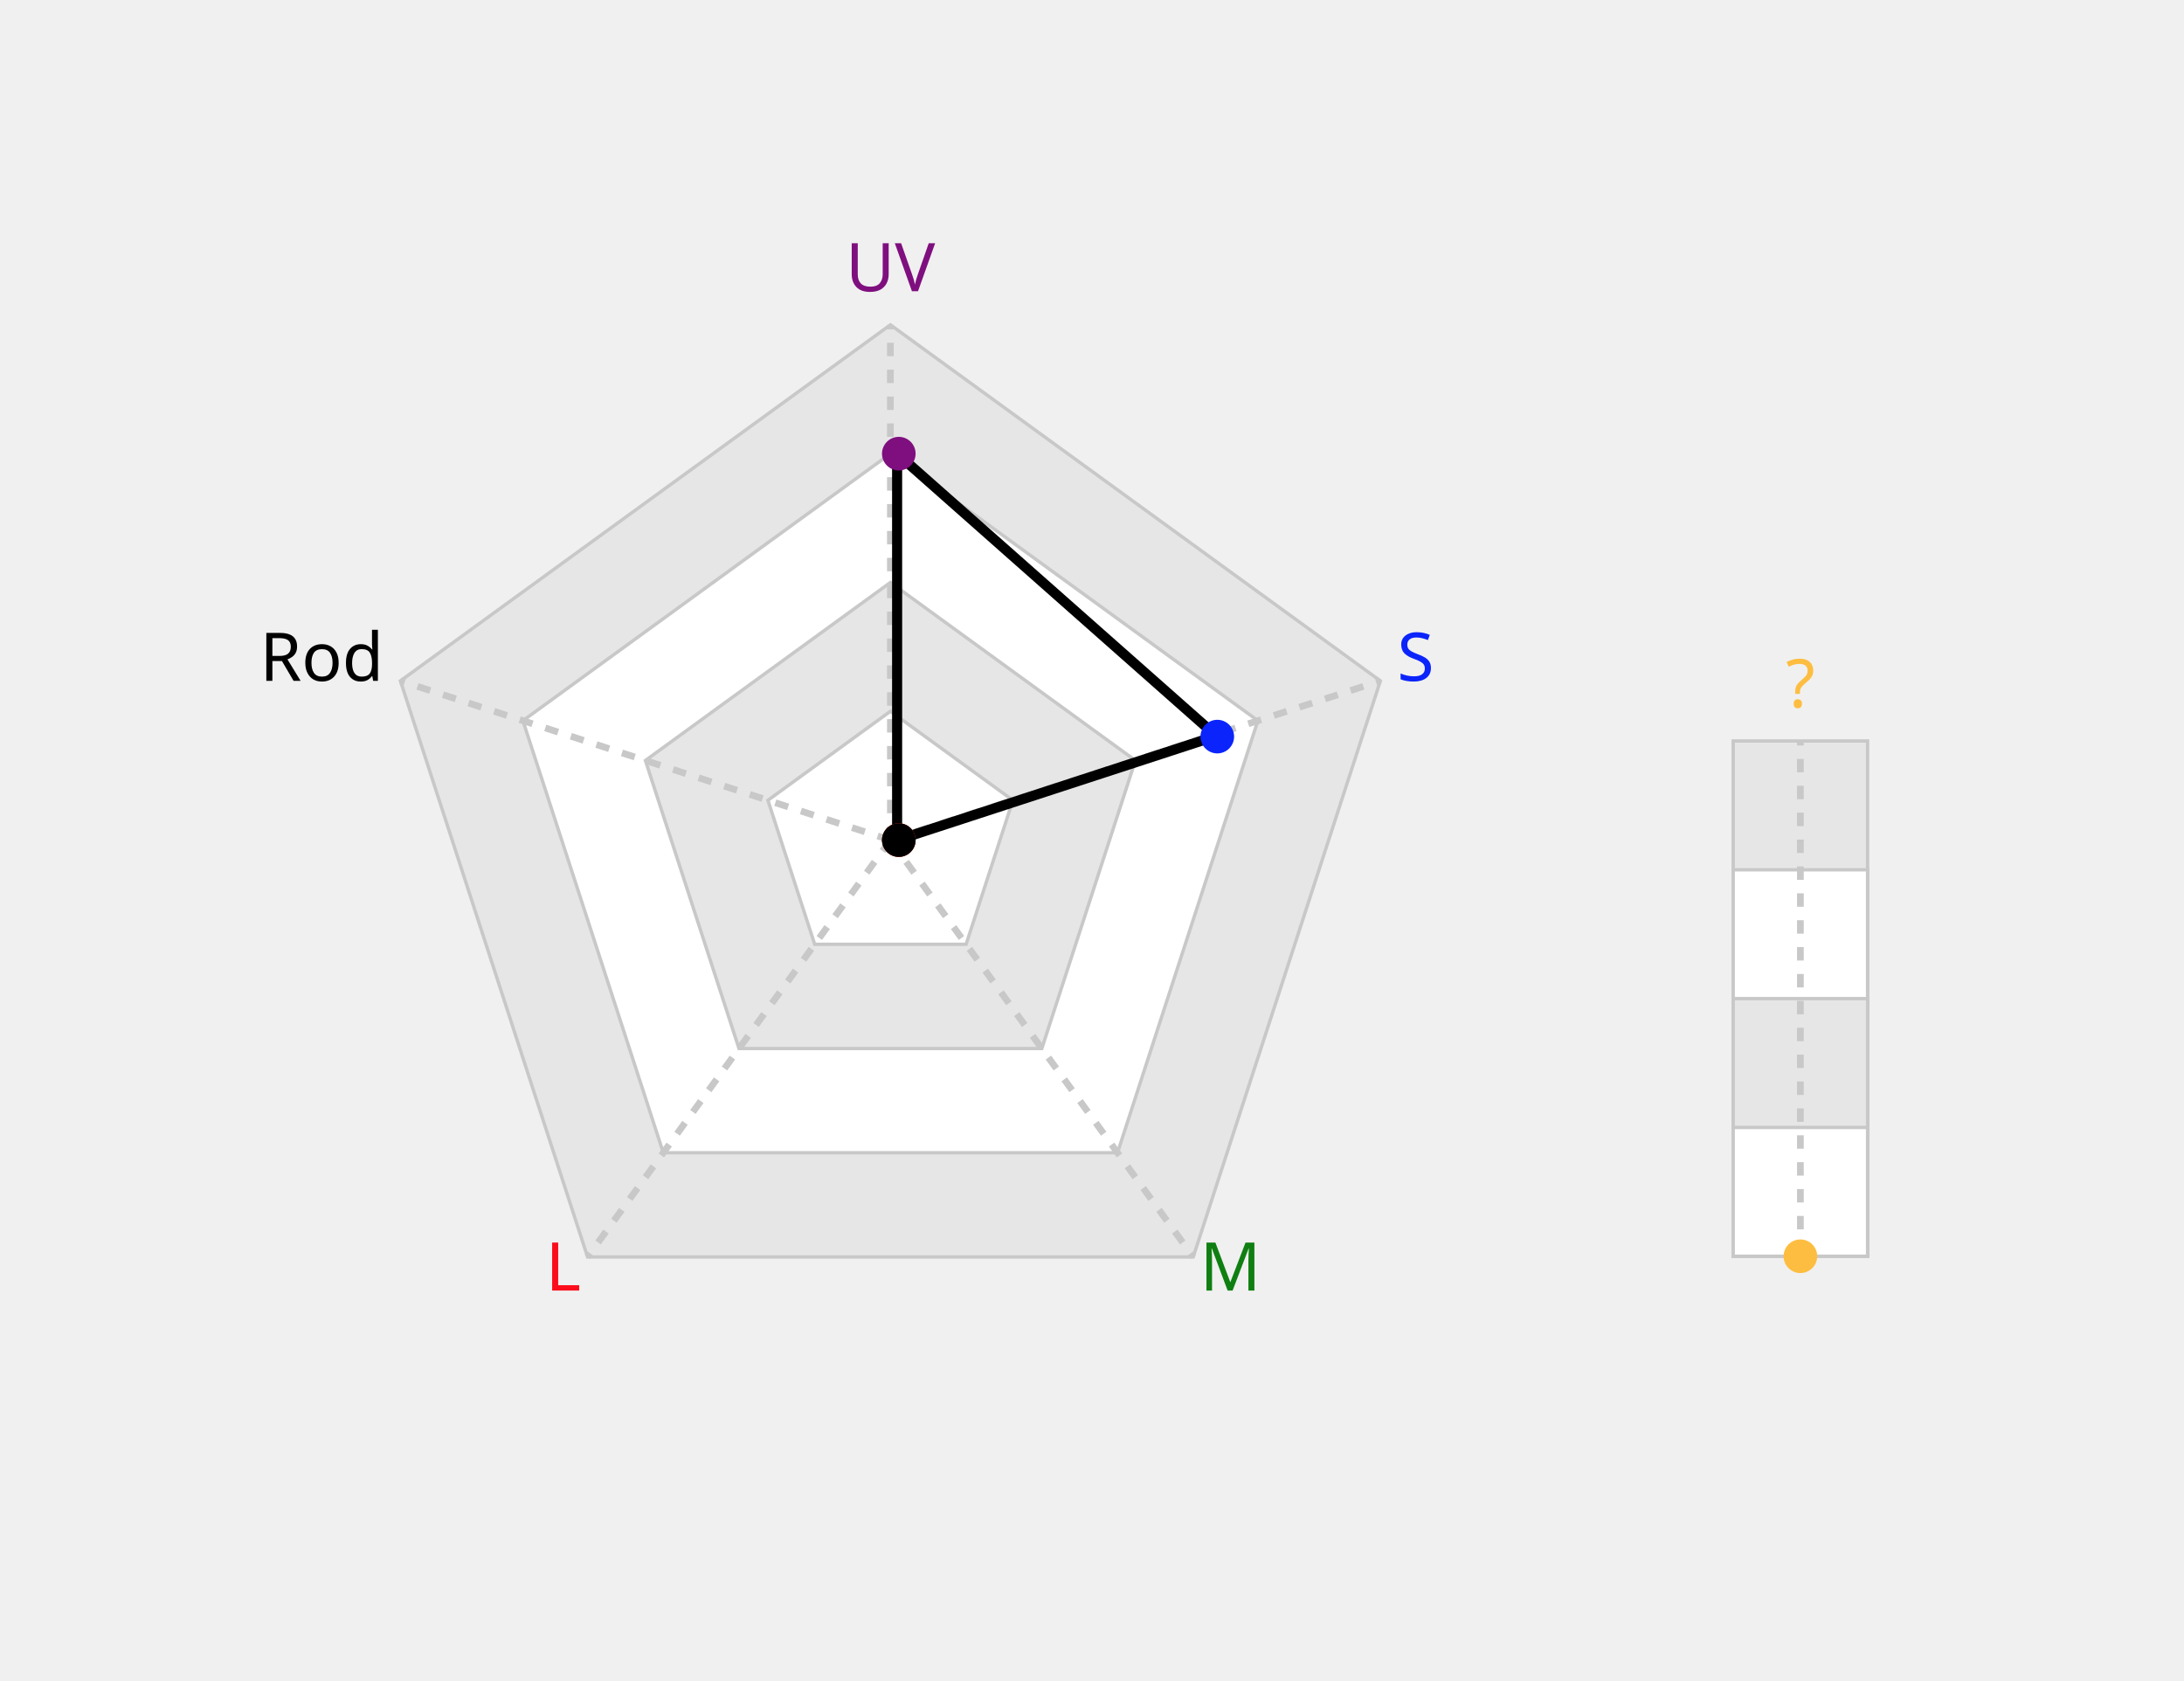
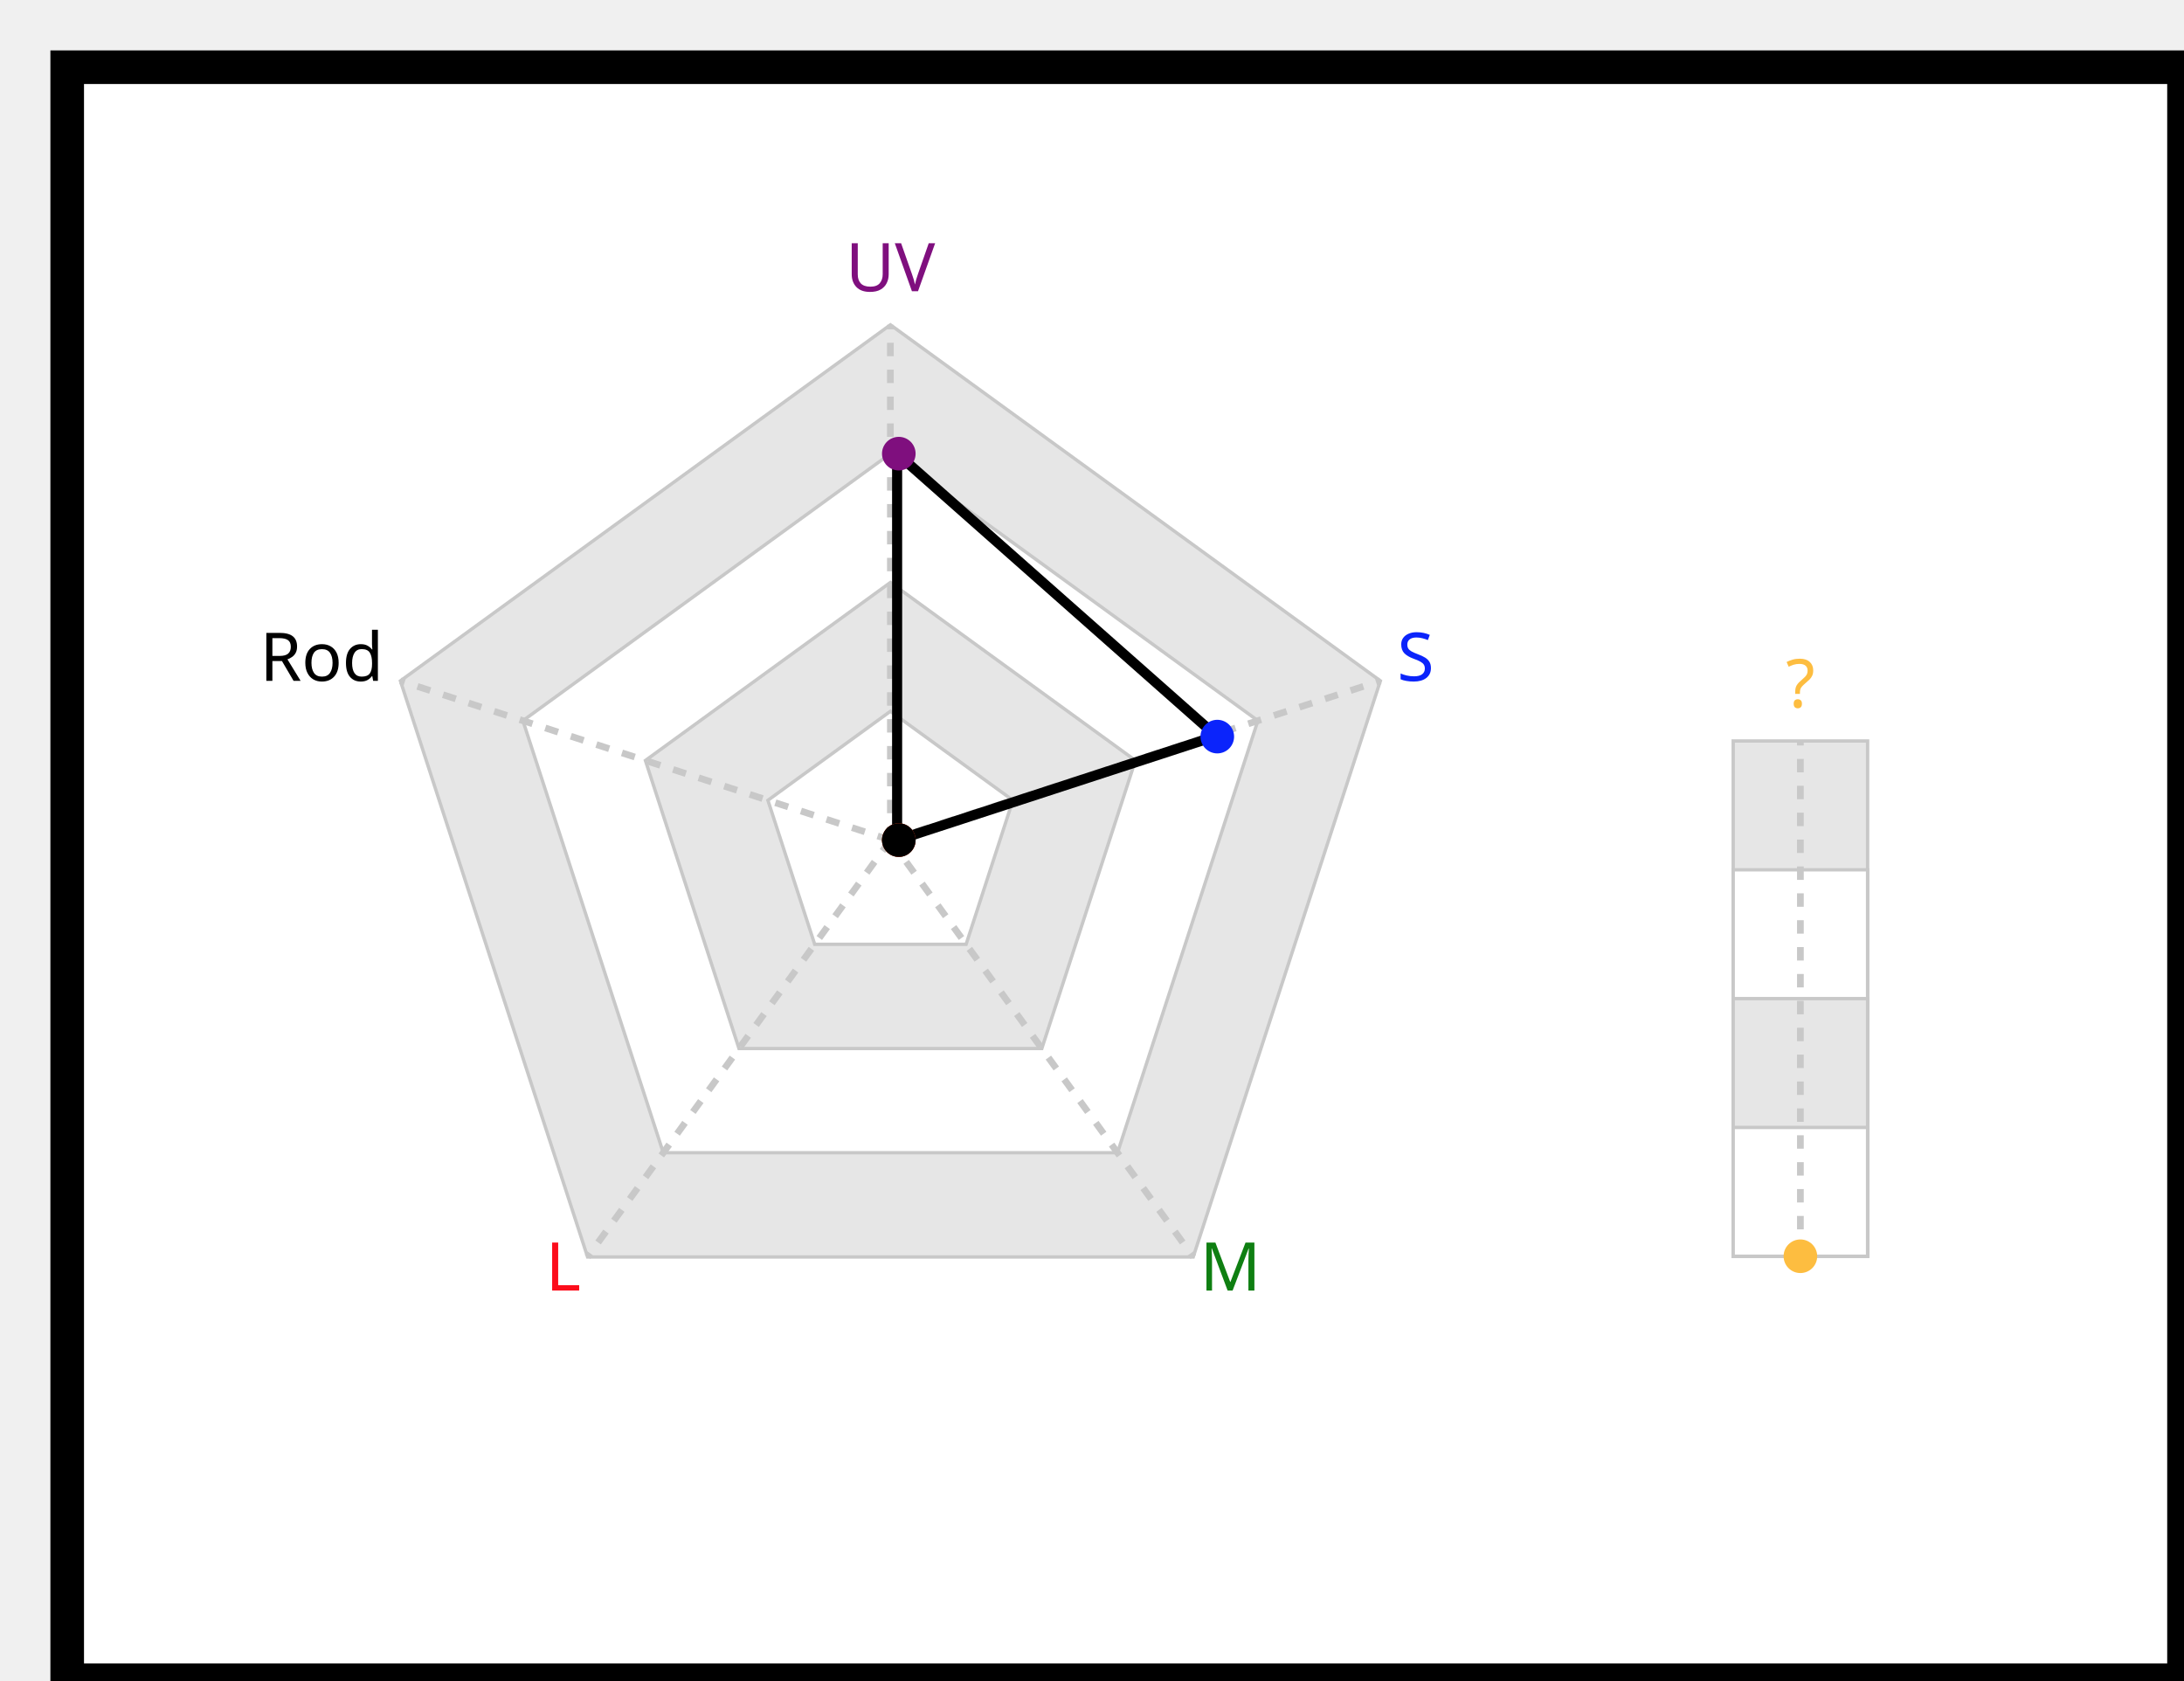
- <svg xmlns="http://www.w3.org/2000/svg" baseProfile="full" height="500" version="1.1" width="650">
+ <svg xmlns="http://www.w3.org/2000/svg" baseProfile="full" height="500" id="eel" version="1.1" width="650">
  <defs />
-   <polygon fill="rgb(230,230,230)" id="axGonMinor" points="265.0,96.667 410.829,202.617 355.127,374.049 174.873,374.049 119.171,202.617" stroke="rgb(200,200,200)" stroke-width="1" />
-   <polygon fill="rgb(255,255,255)" id="axGon" points="265.0,135.0 374.371,214.463 332.595,343.037 197.405,343.037 155.629,214.463" stroke="rgb(200,200,200)" stroke-width="1" />
-   <polygon fill="rgb(230,230,230)" id="axGonMinor" points="265.0,173.333 337.914,226.309 310.064,312.025 219.936,312.025 192.086,226.309" stroke="rgb(200,200,200)" stroke-width="1" />
-   <polygon fill="rgb(255,255,255)" id="axGon" points="265.0,211.667 301.457,238.154 287.532,281.012 242.468,281.012 228.543,238.154" stroke="rgb(200,200,200)" stroke-width="1" />
-   <rect fill="rgb(230,230,230)" height="153.333" id="zaxGonMinor" stroke="rgb(200,200,200)" stroke-width="1" width="40" x="515.833" y="220.506" />
-   <rect fill="rgb(255,255,255)" height="115.0" id="zaxGon" stroke="rgb(200,200,200)" stroke-width="1" width="40" x="515.833" y="258.839" />
-   <rect fill="rgb(230,230,230)" height="76.667" id="zaxGonMinor" stroke="rgb(200,200,200)" stroke-width="1" width="40" x="515.833" y="297.172" />
-   <rect fill="rgb(255,255,255)" height="38.333" id="zaxGon" stroke="rgb(200,200,200)" stroke-width="1" width="40" x="515.833" y="335.506" />
-   <line id="ax" stroke="rgb(200,200,200)" stroke-dasharray="4" stroke-width="2" x1="535.833" x2="535.833" y1="373.839" y2="220.506" />
+   <rect fill="white" height="480" stroke="rgb(0,0,0)" stroke-width="10" width="630" x="20" y="20" />
+   <polygon fill="rgb(230,230,230)" points="265.0,96.667 410.829,202.617 355.127,374.049 174.873,374.049 119.171,202.617" stroke="rgb(200,200,200)" stroke-width="1" />
+   <polygon fill="rgb(255,255,255)" points="265.0,135.0 374.371,214.463 332.595,343.037 197.405,343.037 155.629,214.463" stroke="rgb(200,200,200)" stroke-width="1" />
+   <polygon fill="rgb(230,230,230)" points="265.0,173.333 337.914,226.309 310.064,312.025 219.936,312.025 192.086,226.309" stroke="rgb(200,200,200)" stroke-width="1" />
+   <polygon fill="rgb(255,255,255)" points="265.0,211.667 301.457,238.154 287.532,281.012 242.468,281.012 228.543,238.154" stroke="rgb(200,200,200)" stroke-width="1" />
+   <rect fill="rgb(230,230,230)" height="153.333" stroke="rgb(200,200,200)" stroke-width="1" width="40" x="515.833" y="220.506" />
+   <rect fill="rgb(255,255,255)" height="115.0" stroke="rgb(200,200,200)" stroke-width="1" width="40" x="515.833" y="258.839" />
+   <rect fill="rgb(230,230,230)" height="76.667" stroke="rgb(200,200,200)" stroke-width="1" width="40" x="515.833" y="297.172" />
+   <rect fill="rgb(255,255,255)" height="38.333" stroke="rgb(200,200,200)" stroke-width="1" width="40" x="515.833" y="335.506" />
+   <line stroke="rgb(200,200,200)" stroke-dasharray="4" stroke-width="2" x1="535.833" x2="535.833" y1="373.839" y2="220.506" />
  <text fill="rgb(253,189,64)" font-family="sans-serif" font-size="20" text-anchor="middle" transform="translate(0,-10)" x="535.833" y="220.506">?</text>
-   <line id="ax" stroke="rgb(200,200,200)" stroke-dasharray="4" stroke-width="2" transform="rotate(0.0,265.0,250.0)" x1="265.0" x2="265.0" y1="250.0" y2="96.667" />
+   <line stroke="rgb(200,200,200)" stroke-dasharray="4" stroke-width="2" transform="rotate(0.0,265.0,250.0)" x1="265.0" x2="265.0" y1="250.0" y2="96.667" />
  <text alignment-baseline="middle" fill="rgb(127,15,126)" font-family="sans-serif" font-size="20" text-anchor="middle" transform="translate(0,-10)" x="265.0" y="96.667">UV</text>
-   <line id="ax" stroke="rgb(200,200,200)" stroke-dasharray="4" stroke-width="2" transform="rotate(72.0,265.0,250.0)" x1="265.0" x2="265.0" y1="250.0" y2="96.667" />
-   <text alignment-baseline="middle" fill="rgb(11,36,251)" font-family="sans-serif" font-size="20" text-anchor="start" transform="translate(+5,0)" x="410.829" y="202.617">S</text>
-   <line id="ax" stroke="rgb(200,200,200)" stroke-dasharray="4" stroke-width="2" transform="rotate(144.0,265.0,250.0)" x1="265.0" x2="265.0" y1="250.0" y2="96.667" />
+   <line stroke="rgb(200,200,200)" stroke-dasharray="4" stroke-width="2" transform="rotate(72.0,265.0,250.0)" x1="265.0" x2="265.0" y1="250.0" y2="96.667" />
+   <text alignment-baseline="middle" fill="rgb(11,36,251)" font-family="sans-serif" font-size="20" text-anchor="start" transform="translate(5,0)" x="410.829" y="202.617">S</text>
+   <line stroke="rgb(200,200,200)" stroke-dasharray="4" stroke-width="2" transform="rotate(144.0,265.0,250.0)" x1="265.0" x2="265.0" y1="250.0" y2="96.667" />
  <text alignment-baseline="middle" fill="rgb(15,127,18)" font-family="sans-serif" font-size="20" text-anchor="start" transform="translate(2,10)" x="355.127" y="374.049">M</text>
-   <line id="ax" stroke="rgb(200,200,200)" stroke-dasharray="4" stroke-width="2" transform="rotate(216.0,265.0,250.0)" x1="265.0" x2="265.0" y1="250.0" y2="96.667" />
+   <line stroke="rgb(200,200,200)" stroke-dasharray="4" stroke-width="2" transform="rotate(216.0,265.0,250.0)" x1="265.0" x2="265.0" y1="250.0" y2="96.667" />
  <text alignment-baseline="middle" fill="rgb(252,13,27)" font-family="sans-serif" font-size="20" text-anchor="end" transform="translate(-2,10)" x="174.873" y="374.049">L</text>
-   <line id="ax" stroke="rgb(200,200,200)" stroke-dasharray="4" stroke-width="2" transform="rotate(288.0,265.0,250.0)" x1="265.0" x2="265.0" y1="250.0" y2="96.667" />
+   <line stroke="rgb(200,200,200)" stroke-dasharray="4" stroke-width="2" transform="rotate(288.0,265.0,250.0)" x1="265.0" x2="265.0" y1="250.0" y2="96.667" />
  <text alignment-baseline="middle" fill="rgb(0,0,0)" font-family="sans-serif" font-size="20" text-anchor="end" transform="translate(-5,0)" x="119.171" y="202.617">Rod</text>
-   <path d="M267,135 L362,219 L267,250 L267,250 L267,250 Z" fill="none" id="cellGon" stroke="rgb(0,0,0)" stroke-linecap="round" stroke-opacity="1" stroke-width="3" />
-   <circle cx="267.5" cy="135.0" fill="rgb(127,15,126)" id="uDat" r="5" stroke="none" stroke-width="4" transform="rotate(0.0,267.5,250.0)" />
-   <circle cx="267.5" cy="150.333" fill="rgb(11,36,251)" id="sDat" r="5" stroke="none" stroke-width="4" transform="rotate(72.0,267.5,250.0)" />
-   <circle cx="267.5" cy="250.0" fill="rgb(15,127,18)" id="mDat" r="5" stroke="none" stroke-width="4" transform="rotate(144.0,267.5,250.0)" />
-   <circle cx="267.5" cy="250.0" fill="rgb(252,13,27)" id="lDat" r="5" stroke="none" stroke-width="4" transform="rotate(216.0,267.5,250.0)" />
-   <circle cx="267.5" cy="250.0" fill="rgb(0,0,0)" id="rDat" r="5" stroke="none" stroke-width="4" transform="rotate(288.0,267.5,250.0)" />
-   <circle cx="535.833" cy="373.839" fill="rgb(253,189,64)" id="zDat" r="5" stroke="none" stroke-width="4" transform="rotate(0,535.8333,250.0)" />
+   <path d="M267,135 L362,219 L267,250 L267,250 L267,250 Z" fill="none" stroke="rgb(0,0,0)" stroke-linecap="round" stroke-opacity="1" stroke-width="3" />
+   <circle cx="267.5" cy="135.0" fill="rgb(127,15,126)" r="5" stroke="none" stroke-width="4" transform="rotate(0.0,267.5,250.0)" />
+   <circle cx="267.5" cy="150.333" fill="rgb(11,36,251)" r="5" stroke="none" stroke-width="4" transform="rotate(72.0,267.5,250.0)" />
+   <circle cx="267.5" cy="250.0" fill="rgb(15,127,18)" r="5" stroke="none" stroke-width="4" transform="rotate(144.0,267.5,250.0)" />
+   <circle cx="267.5" cy="250.0" fill="rgb(252,13,27)" r="5" stroke="none" stroke-width="4" transform="rotate(216.0,267.5,250.0)" />
+   <circle cx="267.5" cy="250.0" fill="rgb(0,0,0)" r="5" stroke="none" stroke-width="4" transform="rotate(288.0,267.5,250.0)" />
+   <circle cx="535.833" cy="373.839" fill="rgb(253,189,64)" r="5" stroke="none" stroke-width="4" transform="rotate(0,535.8333,250.0)" />
</svg>
